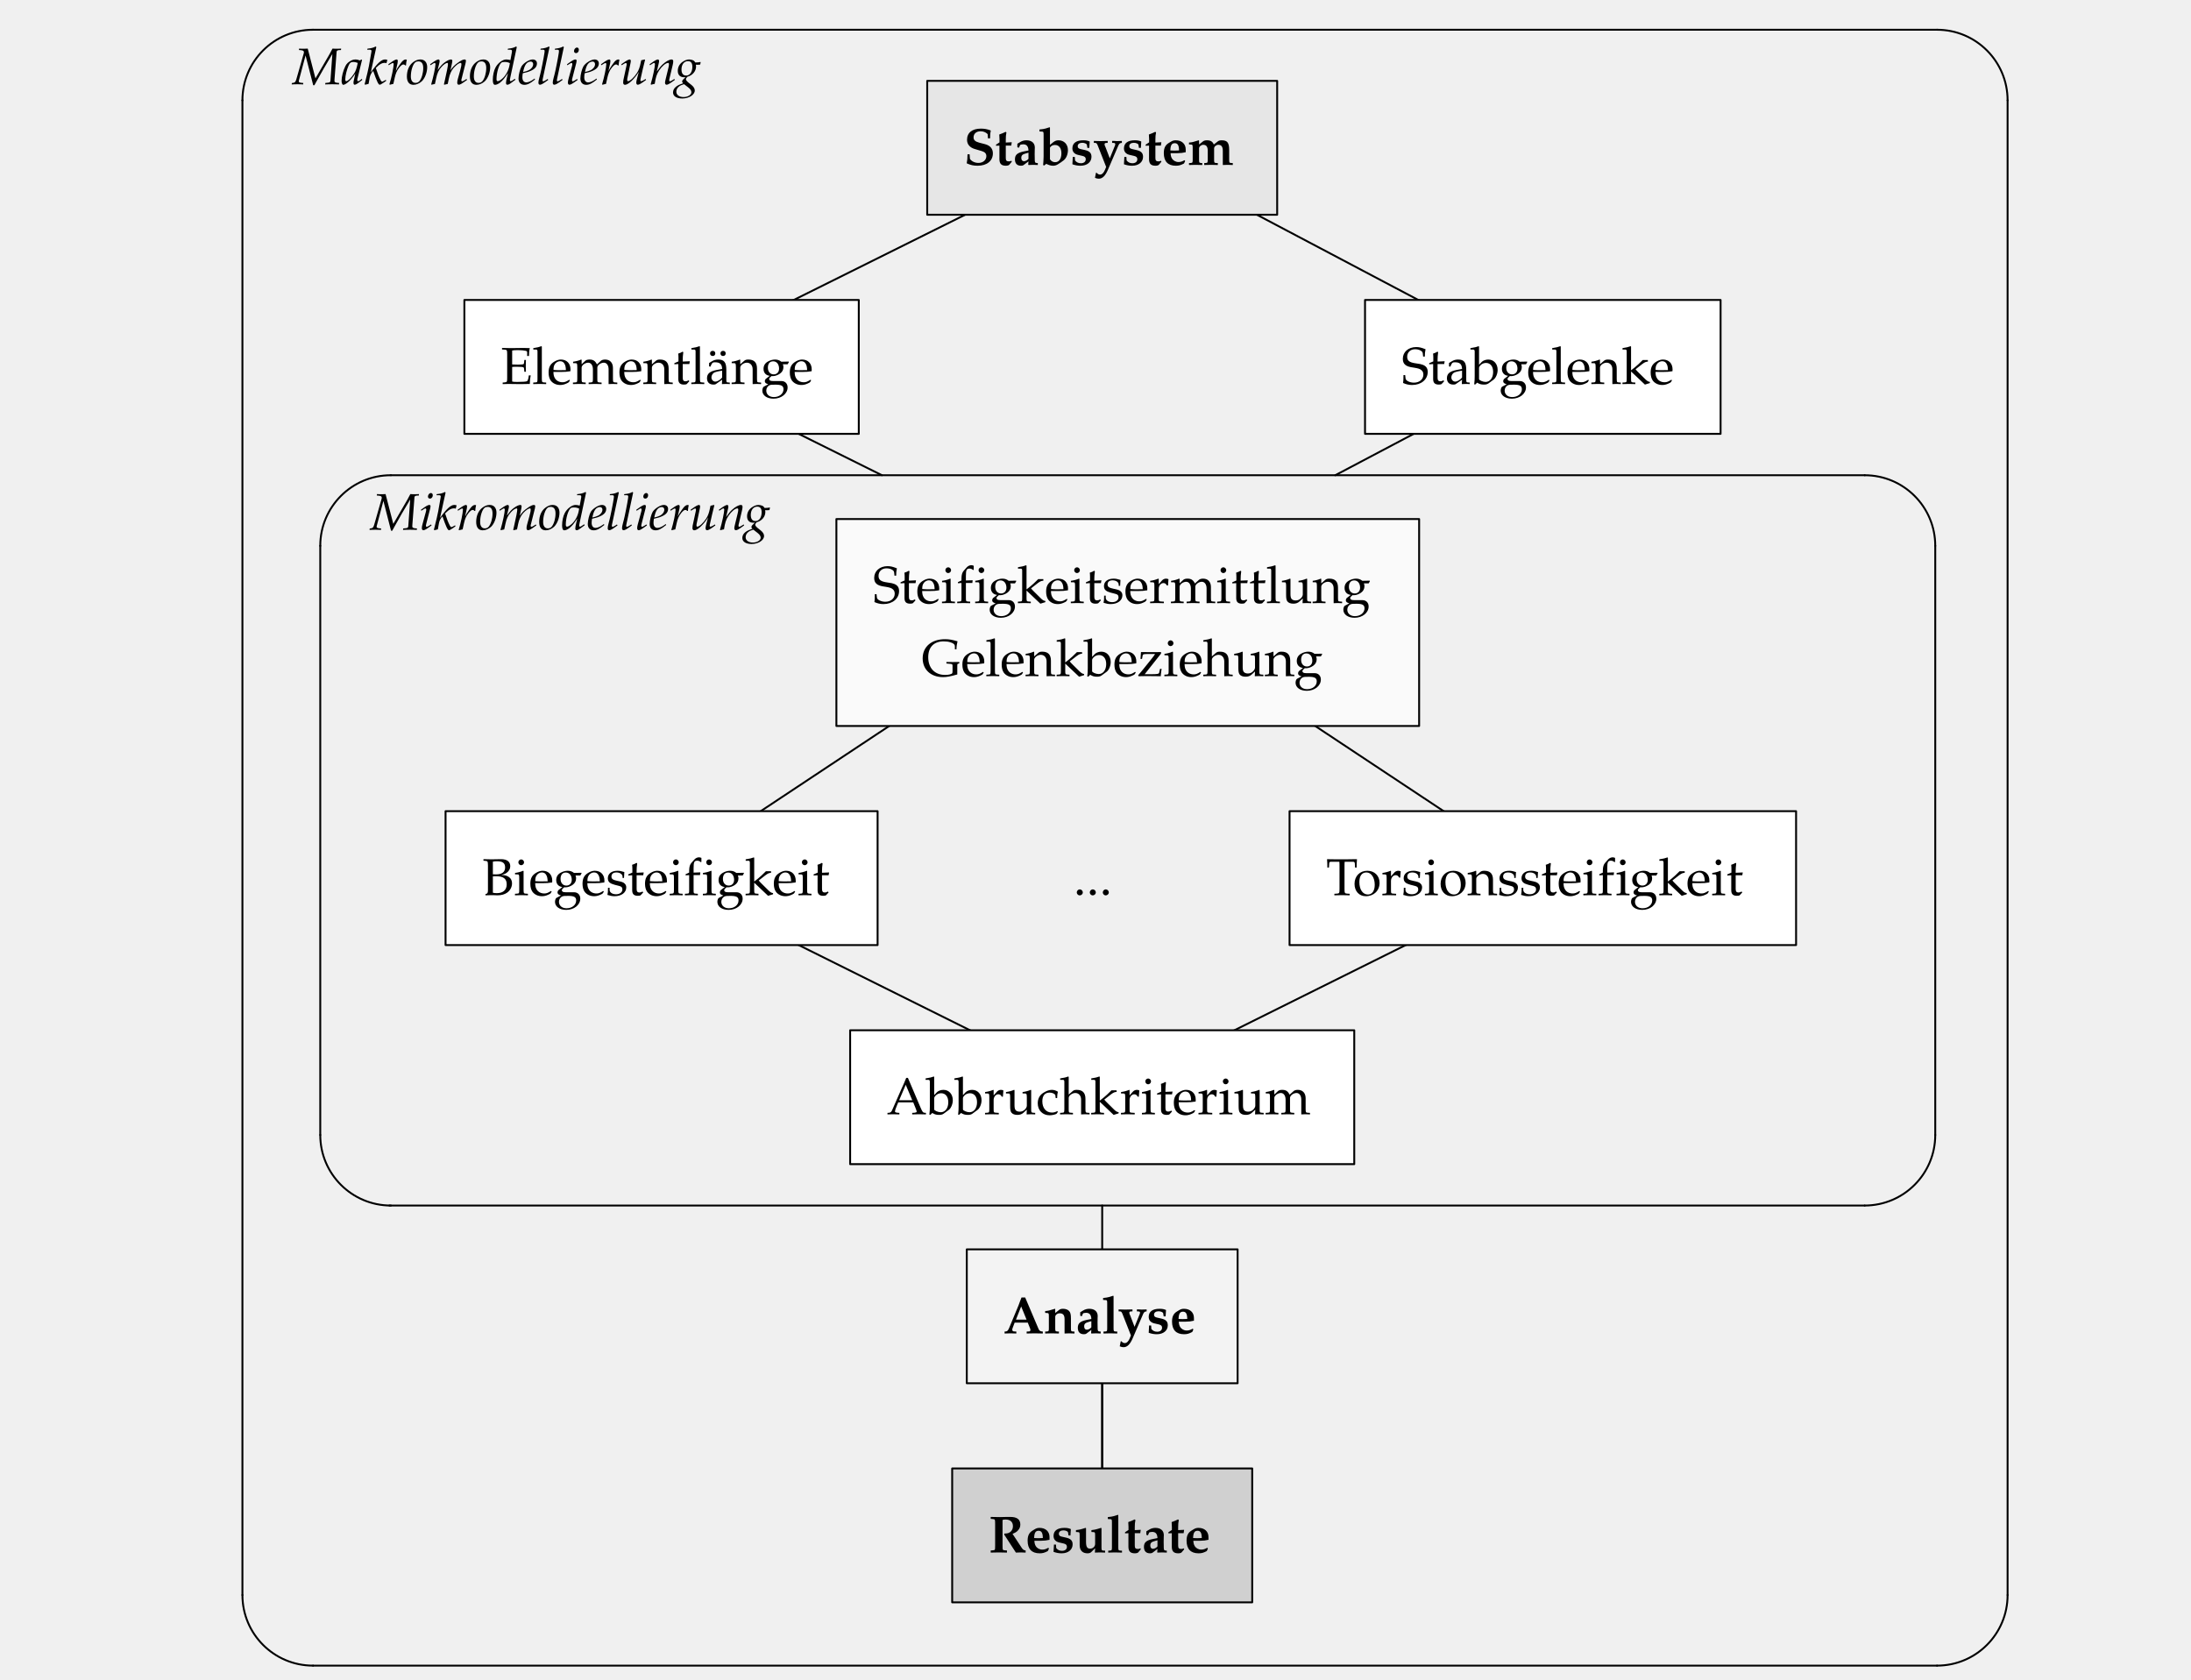
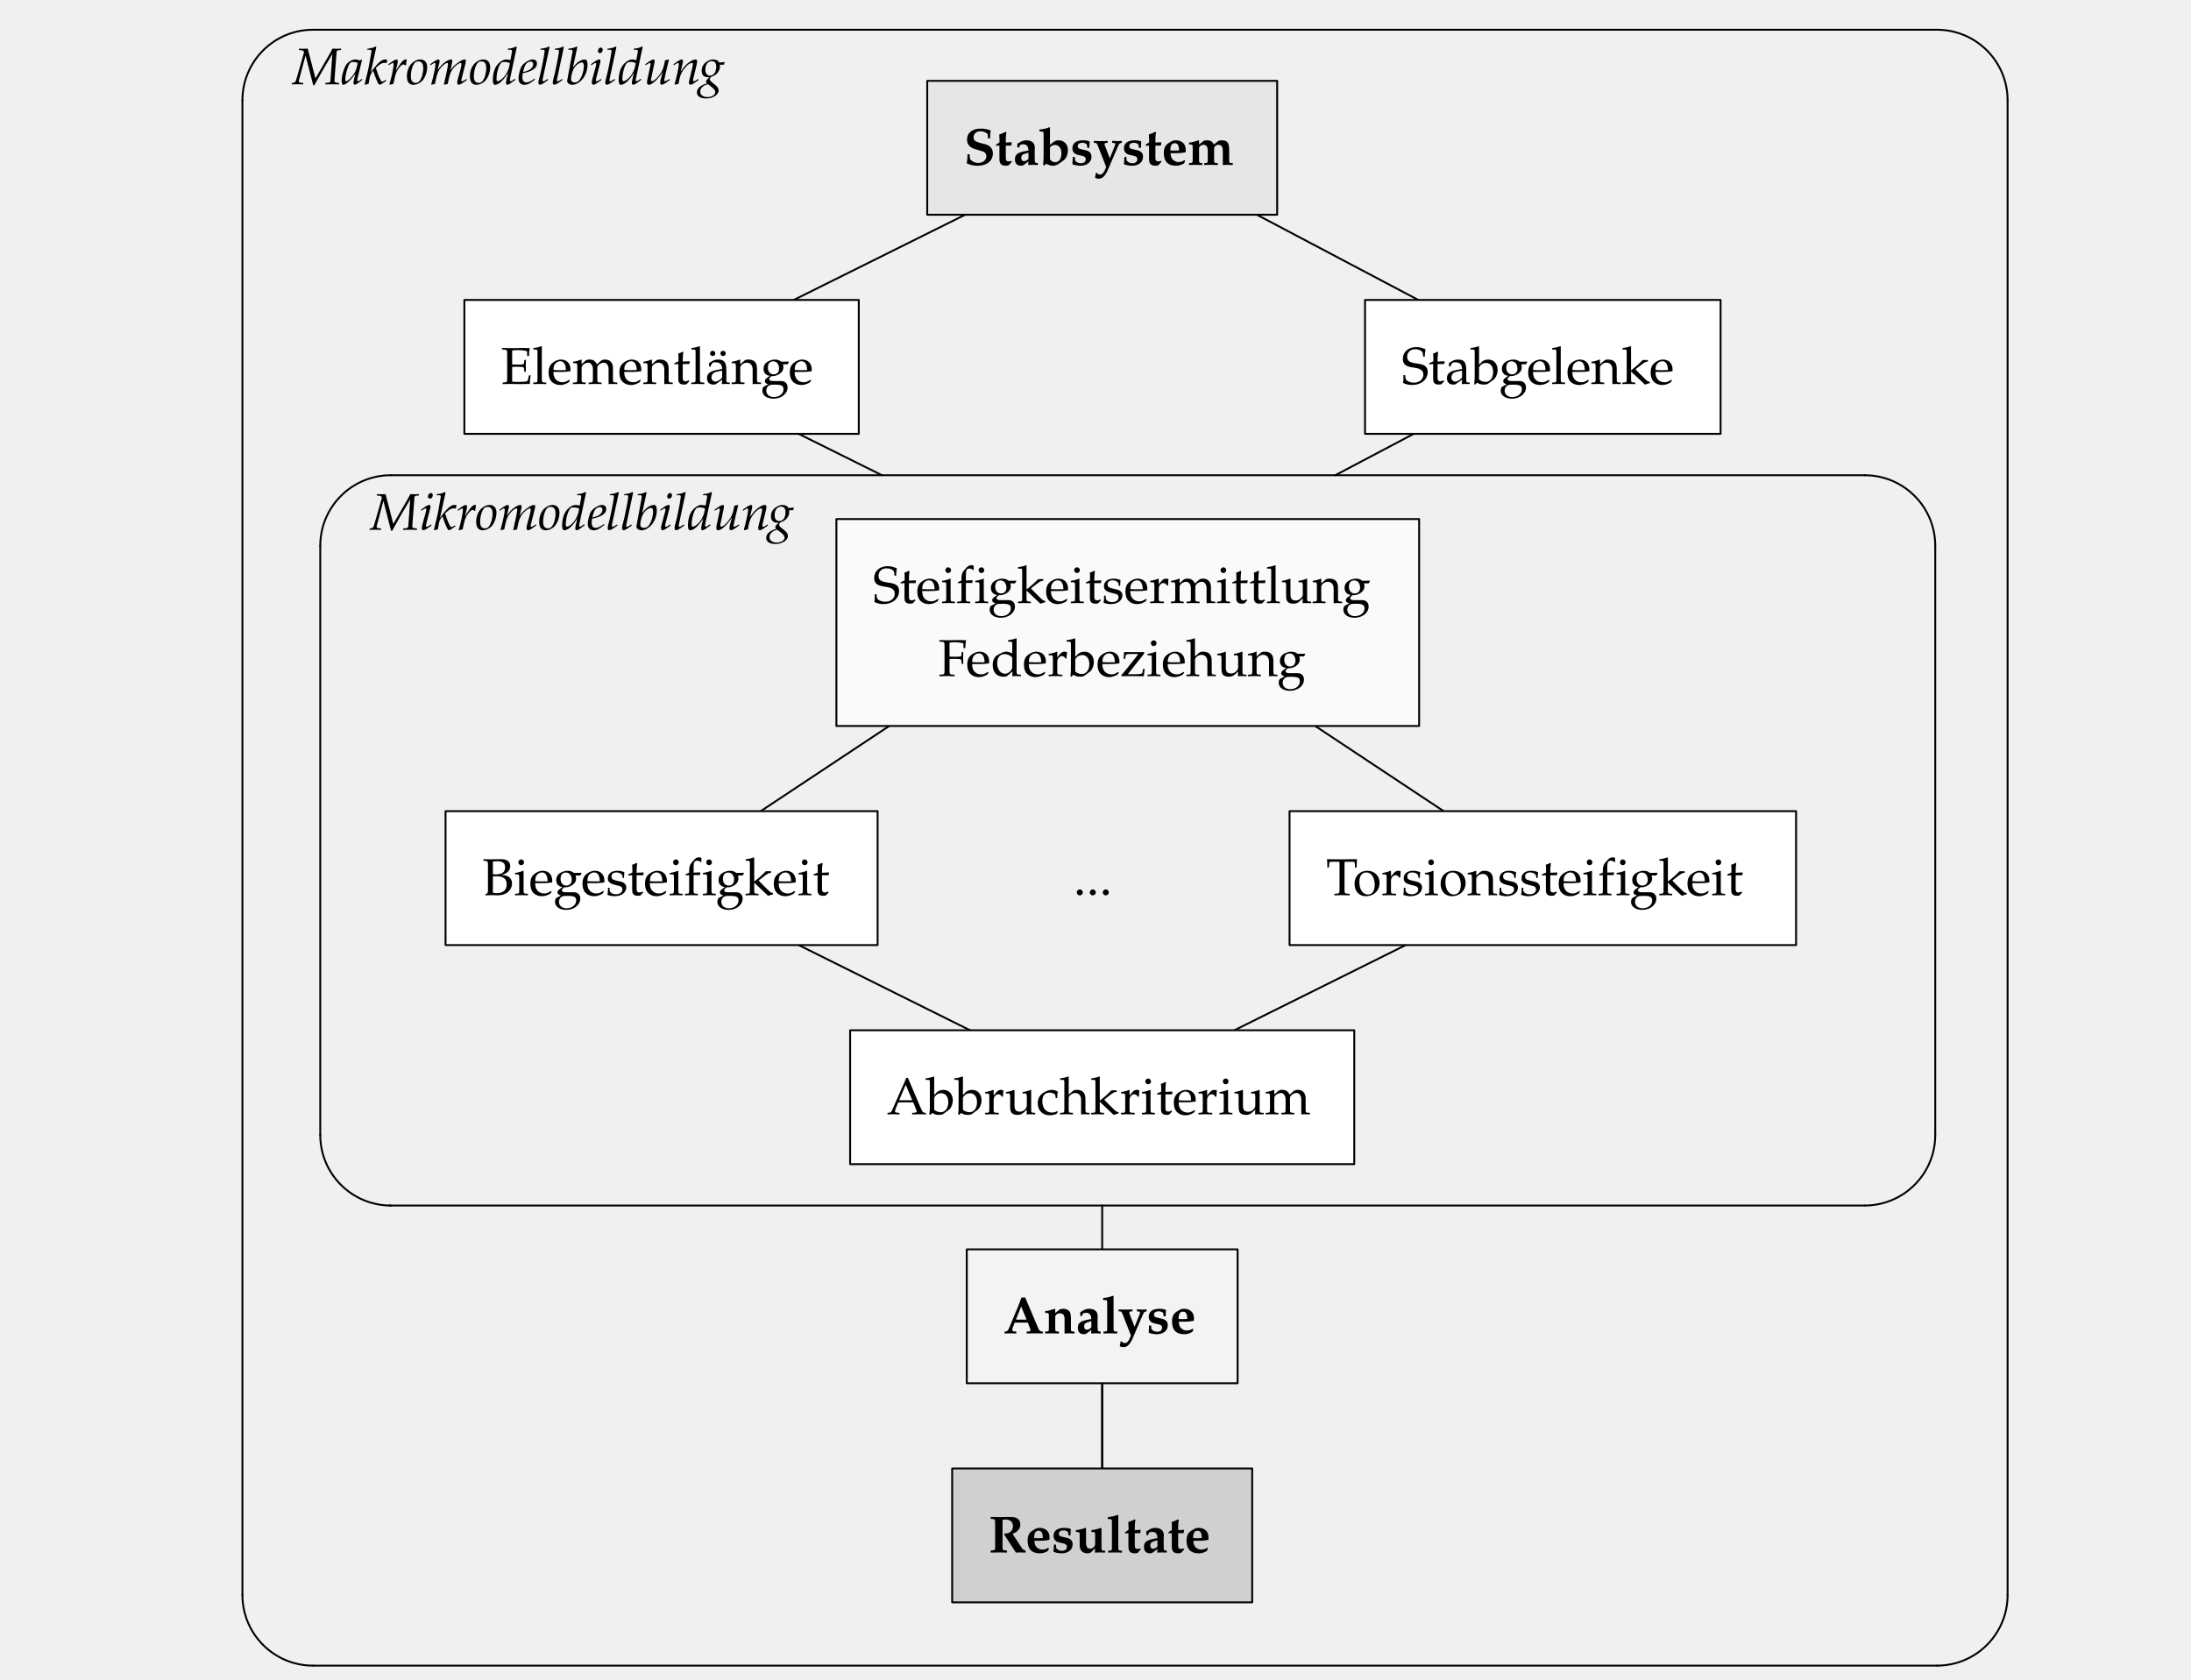
<svg xmlns="http://www.w3.org/2000/svg" version="1.1" id="svg1" width="566.929" height="434.645" viewBox="0 0 566.929 434.645">
  <defs id="defs1">
    <clipPath clipPathUnits="userSpaceOnUse" id="clipPath31">
      <path d="M -0.004,-0.003 V 325.988 H 425.201 V -0.003 H -0.004" transform="matrix(1,0,0,-1,-97.2063,251.4721)" clip-rule="evenodd" id="path31" />
    </clipPath>
    <clipPath clipPathUnits="userSpaceOnUse" id="clipPath34">
      <path d="M -0.004,-0.003 V 325.988 H 425.201 V -0.003 H -0.004" transform="matrix(1,0,0,-1,-93.55494,152.2595)" clip-rule="evenodd" id="path34" />
    </clipPath>
    <clipPath clipPathUnits="userSpaceOnUse" id="clipPath37">
      <path d="M -0.004,-0.003 V 325.988 H 425.201 V -0.003 H -0.004" transform="matrix(1,0,0,-1,-257.3437,152.2595)" clip-rule="evenodd" id="path37" />
    </clipPath>
    <clipPath clipPathUnits="userSpaceOnUse" id="clipPath39">
      <path d="M -0.004,-0.003 V 325.988 H 425.201 V -0.003 H -0.004" transform="matrix(1,0,0,-1,-208.2926,152.2595)" clip-rule="evenodd" id="path39" />
    </clipPath>
    <clipPath clipPathUnits="userSpaceOnUse" id="clipPath41">
-       <path d="M -0.004,-0.003 V 325.988 H 425.201 V -0.003 H -0.004" transform="matrix(1,0,0,-1,-169.4006,208.9524)" clip-rule="evenodd" id="path41" />
+       <path d="M -0.004,-0.003 V 325.988 H 425.201 V -0.003 H -0.004" transform="matrix(1,0,0,-1,-172.0693,109.7398)" clip-rule="evenodd" id="path41" />
    </clipPath>
-     <clipPath clipPathUnits="userSpaceOnUse" id="clipPath42">
-       <path d="M -0.004,-0.003 V 325.988 H 425.201 V -0.003 H -0.004" transform="matrix(1,0,0,-1,-178.8393,194.7791)" clip-rule="evenodd" id="path42" />
+     <clipPath clipPathUnits="userSpaceOnUse" id="clipPath44">
+       <path d="M -0.004,-0.003 V 325.988 H 425.201 V -0.003 H -0.004" transform="matrix(1,0,0,-1,-187.0279,293.9918)" clip-rule="evenodd" id="path44" />
    </clipPath>
-     <clipPath clipPathUnits="userSpaceOnUse" id="clipPath45">
-       <path d="M -0.004,-0.003 V 325.988 H 425.201 V -0.003 H -0.004" transform="matrix(1,0,0,-1,-172.0693,109.7398)" clip-rule="evenodd" id="path45" />
-     </clipPath>
-     <clipPath clipPathUnits="userSpaceOnUse" id="clipPath48">
-       <path d="M -0.004,-0.003 V 325.988 H 425.201 V -0.003 H -0.004" transform="matrix(1,0,0,-1,-187.0279,293.9918)" clip-rule="evenodd" id="path48" />
+     <clipPath clipPathUnits="userSpaceOnUse" id="clipPath47">
+       <path d="M -0.004,-0.003 V 325.988 H 425.201 V -0.003 H -0.004" transform="matrix(1,0,0,-1,-271.9919,251.4721)" clip-rule="evenodd" id="path47" />
    </clipPath>
    <clipPath clipPathUnits="userSpaceOnUse" id="clipPath50">
-       <path d="M -0.004,-0.003 V 325.988 H 425.201 V -0.003 H -0.004" transform="matrix(1,0,0,-1,-56.79672,309.6323)" clip-rule="evenodd" id="path50" />
-     </clipPath>
-     <clipPath clipPathUnits="userSpaceOnUse" id="clipPath51">
-       <path d="M -0.004,-0.003 V 325.988 H 425.201 V -0.003 H -0.004" transform="matrix(1,0,0,-1,-71.90323,223.1756)" clip-rule="evenodd" id="path51" />
+       <path d="M -0.004,-0.003 V 325.988 H 425.201 V -0.003 H -0.004" transform="matrix(1,0,0,-1,-194.705,67.22009)" clip-rule="evenodd" id="path50" />
    </clipPath>
    <clipPath clipPathUnits="userSpaceOnUse" id="clipPath53">
-       <path d="M -0.004,-0.003 V 325.988 H 425.201 V -0.003 H -0.004" transform="matrix(1,0,0,-1,-271.9919,251.4721)" clip-rule="evenodd" id="path53" />
+       <path d="M -0.004,-0.003 V 325.988 H 425.201 V -0.003 H -0.004" transform="matrix(1,0,0,-1,-191.8704,24.7004)" clip-rule="evenodd" id="path53" />
+     </clipPath>
+     <clipPath clipPathUnits="userSpaceOnUse" id="clipPath55">
+       <path d="M -0.004,-0.003 V 325.988 H 425.201 V -0.003 H -0.004" transform="matrix(1,0,0,-1,-56.79672,309.6323)" clip-rule="evenodd" id="path55" />
    </clipPath>
    <clipPath clipPathUnits="userSpaceOnUse" id="clipPath56">
-       <path d="M -0.004,-0.003 V 325.988 H 425.201 V -0.003 H -0.004" transform="matrix(1,0,0,-1,-194.705,67.22009)" clip-rule="evenodd" id="path56" />
+       <path d="M -0.004,-0.003 V 325.988 H 425.201 V -0.003 H -0.004" transform="matrix(1,0,0,-1,-71.90323,223.1756)" clip-rule="evenodd" id="path56" />
+     </clipPath>
+     <clipPath clipPathUnits="userSpaceOnUse" id="clipPath58">
+       <path d="M -0.004,-0.003 V 325.988 H 425.201 V -0.003 H -0.004" transform="matrix(1,0,0,-1,-169.4006,208.9524)" clip-rule="evenodd" id="path58" />
    </clipPath>
    <clipPath clipPathUnits="userSpaceOnUse" id="clipPath59">
-       <path d="M -0.004,-0.003 V 325.988 H 425.201 V -0.003 H -0.004" transform="matrix(1,0,0,-1,-191.8704,24.7004)" clip-rule="evenodd" id="path59" />
+       <path d="M -0.004,-0.003 V 325.988 H 425.201 V -0.003 H -0.004" transform="matrix(1,0,0,-1,-182.0836,194.7791)" clip-rule="evenodd" id="path59" />
    </clipPath>
  </defs>
  <g id="g1">
    <path id="path1" d="m 213.898,297.535 -85.508,-42.52 m 5.33,2.65 0.381,0.189 m -5.711,-2.84 v 0 l 5.709,1.889 -0.757,1.523 -4.952,-3.412" style="fill:none;stroke:#000000;stroke-width:0.368;stroke-linecap:round;stroke-linejoin:round;stroke-miterlimit:10;stroke-dasharray:none;stroke-opacity:1" transform="matrix(1.333333,0,0,-1.333333,0,434.6453)" />
    <path id="path2" d="m 133.341,258.427 -4.952,-3.412 5.709,1.889 z" style="fill:#000000;fill-opacity:1;fill-rule:nonzero;stroke:none" transform="matrix(1.333333,0,0,-1.333333,0,434.6453)" />
    <path id="path3" d="m 213.898,212.496 -85.508,-56.693 m 4.961,3.289 0.354,0.235 m -5.316,-3.524 v 0 l 5.431,2.581 -0.94,1.418 -4.491,-3.998" style="fill:none;stroke:#000000;stroke-width:0.368;stroke-linecap:round;stroke-linejoin:round;stroke-miterlimit:10;stroke-dasharray:none;stroke-opacity:1" transform="matrix(1.333333,0,0,-1.333333,0,434.6453)" />
    <path id="path4" d="m 132.881,159.801 -4.491,-3.998 5.431,2.581 z" style="fill:#000000;fill-opacity:1;fill-rule:nonzero;stroke:none" transform="matrix(1.333333,0,0,-1.333333,0,434.6453)" />
    <path id="path5" d="m 213.898,212.496 85.508,-56.693 m -4.961,3.289 -0.354,0.235 m 5.316,-3.524 v 0 l -4.491,3.998 -0.94,-1.418 5.431,-2.581" style="fill:none;stroke:#000000;stroke-width:0.368;stroke-linecap:round;stroke-linejoin:round;stroke-miterlimit:10;stroke-dasharray:none;stroke-opacity:1" transform="matrix(1.333333,0,0,-1.333333,0,434.6453)" />
    <path id="path6" d="m 293.975,158.383 5.431,-2.581 -4.491,3.998 z" style="fill:#000000;fill-opacity:1;fill-rule:nonzero;stroke:none" transform="matrix(1.333333,0,0,-1.333333,0,434.6453)" />
    <path id="path7" d="m 213.898,113.283 -85.508,42.52 m 5.33,-2.65 0.381,-0.189 m -5.711,2.84 v 0 l 4.952,-3.412 0.757,1.523 -5.709,1.889" style="fill:none;stroke:#000000;stroke-width:0.368;stroke-linecap:round;stroke-linejoin:round;stroke-miterlimit:10;stroke-dasharray:none;stroke-opacity:1" transform="matrix(1.333333,0,0,-1.333333,0,434.6453)" />
    <path id="path8" d="m 134.099,153.914 -5.709,1.889 4.952,-3.412 z" style="fill:#000000;fill-opacity:1;fill-rule:nonzero;stroke:none" transform="matrix(1.333333,0,0,-1.333333,0,434.6453)" />
    <path id="path9" d="m 213.898,113.283 85.508,42.52 m -5.33,-2.65 -0.381,-0.189 m 5.711,2.84 v 0 l -5.709,-1.889 0.757,-1.523 4.952,3.412" style="fill:none;stroke:#000000;stroke-width:0.368;stroke-linecap:round;stroke-linejoin:round;stroke-miterlimit:10;stroke-dasharray:none;stroke-opacity:1" transform="matrix(1.333333,0,0,-1.333333,0,434.6453)" />
    <path id="path10" d="m 294.454,152.391 4.952,3.412 -5.709,-1.889 z" style="fill:#000000;fill-opacity:1;fill-rule:nonzero;stroke:none" transform="matrix(1.333333,0,0,-1.333333,0,434.6453)" />
    <path id="path11" d="M 375.565,220.055 V 105.723 M 361.865,92.023 H 75.566 M 62.152,220.055 V 105.723 M 361.865,233.756 H 75.852 m 300.052,86.457 H 60.746 M 389.604,306.512 V 16.432 M 47.046,306.512 V 16.432 M 60.746,2.732 h 315.158 m -157.045,294.803 80.547,-42.52 m -5.264,2.779 -0.376,0.198 m 5.64,-2.977 v 0 l -4.867,3.531 -0.794,-1.504 5.661,-2.027" style="fill:none;stroke:#000000;stroke-width:0.368;stroke-linecap:round;stroke-linejoin:round;stroke-miterlimit:10;stroke-dasharray:none;stroke-opacity:1" transform="matrix(1.333333,0,0,-1.333333,0,434.6453)" />
    <path id="path12" d="m 293.745,257.042 5.661,-2.027 -4.867,3.531 z" style="fill:#000000;fill-opacity:1;fill-rule:nonzero;stroke:none" transform="matrix(1.333333,0,0,-1.333333,0,434.6453)" />
    <path id="path13" d="M 213.898,70.763 V 28.244 m 0,5.953 v 0.425 m 0,-6.378 v 0 l 0.85,5.953 h -1.701 l 0.85,-5.953" style="fill:none;stroke:#000000;stroke-width:0.368;stroke-linecap:round;stroke-linejoin:round;stroke-miterlimit:10;stroke-dasharray:none;stroke-opacity:1" transform="matrix(1.333333,0,0,-1.333333,0,434.6453)" />
    <path id="path14" d="m 213.048,34.196 0.85,-5.953 0.85,5.953 z" style="fill:#000000;fill-opacity:1;fill-rule:nonzero;stroke:none" transform="matrix(1.333333,0,0,-1.333333,0,434.6453)" />
    <path id="path15" d="M 213.898,71.614 V 28.244" style="fill:none;stroke:#000000;stroke-width:0.368;stroke-linecap:round;stroke-linejoin:round;stroke-miterlimit:10;stroke-dasharray:none;stroke-opacity:1" transform="matrix(1.333333,0,0,-1.333333,0,434.6453)" />
    <path id="path16" d="m 361.865,92.023 c 7.566,0 13.7,6.134 13.7,13.7" style="fill:none;stroke:#000000;stroke-width:0.368;stroke-linecap:round;stroke-linejoin:round;stroke-miterlimit:10;stroke-dasharray:none;stroke-opacity:1" transform="matrix(1.333333,0,0,-1.333333,0,434.6453)" />
    <path id="path17" d="m 375.565,220.055 c 0,7.566 -6.134,13.7 -13.7,13.7" style="fill:none;stroke:#000000;stroke-width:0.368;stroke-linecap:round;stroke-linejoin:round;stroke-miterlimit:10;stroke-dasharray:none;stroke-opacity:1" transform="matrix(1.333333,0,0,-1.333333,0,434.6453)" />
    <path id="path18" d="m 62.152,105.723 c 0,-7.566 6.134,-13.7 13.7,-13.7" style="fill:none;stroke:#000000;stroke-width:0.368;stroke-linecap:round;stroke-linejoin:round;stroke-miterlimit:10;stroke-dasharray:none;stroke-opacity:1" transform="matrix(1.333333,0,0,-1.333333,0,434.6453)" />
    <path id="path19" d="m 75.852,233.756 c -7.566,0 -13.7,-6.134 -13.7,-13.7" style="fill:none;stroke:#000000;stroke-width:0.368;stroke-linecap:round;stroke-linejoin:round;stroke-miterlimit:10;stroke-dasharray:none;stroke-opacity:1" transform="matrix(1.333333,0,0,-1.333333,0,434.6453)" />
    <path id="path20" d="m 389.604,306.512 c 0,7.566 -6.134,13.7 -13.7,13.7" style="fill:none;stroke:#000000;stroke-width:0.368;stroke-linecap:round;stroke-linejoin:round;stroke-miterlimit:10;stroke-dasharray:none;stroke-opacity:1" transform="matrix(1.333333,0,0,-1.333333,0,434.6453)" />
    <path id="path21" d="m 60.746,320.212 c -7.566,0 -13.7,-6.134 -13.7,-13.7" style="fill:none;stroke:#000000;stroke-width:0.368;stroke-linecap:round;stroke-linejoin:round;stroke-miterlimit:10;stroke-dasharray:none;stroke-opacity:1" transform="matrix(1.333333,0,0,-1.333333,0,434.6453)" />
    <path id="path22" d="m 375.904,2.732 c 7.566,0 13.7,6.134 13.7,13.7" style="fill:none;stroke:#000000;stroke-width:0.368;stroke-linecap:round;stroke-linejoin:round;stroke-miterlimit:10;stroke-dasharray:none;stroke-opacity:1" transform="matrix(1.333333,0,0,-1.333333,0,434.6453)" />
    <path id="path23" d="m 47.046,16.432 c 0,-7.566 6.134,-13.7 13.7,-13.7" style="fill:none;stroke:#000000;stroke-width:0.368;stroke-linecap:round;stroke-linejoin:round;stroke-miterlimit:10;stroke-dasharray:none;stroke-opacity:1" transform="matrix(1.333333,0,0,-1.333333,0,434.6453)" />
    <path id="path24" d="m 213.898,113.283 v 0 m 45.234,120.472 40.274,21.26 m -5.264,-2.779 -0.376,-0.199 m 5.64,2.977 v 0 l -5.661,-2.027 0.794,-1.504 4.867,3.531" style="fill:none;stroke:#000000;stroke-width:0.368;stroke-linecap:round;stroke-linejoin:round;stroke-miterlimit:10;stroke-dasharray:none;stroke-opacity:1" transform="matrix(1.333333,0,0,-1.333333,0,434.6453)" />
    <path id="path25" d="m 294.539,251.484 4.867,3.531 -5.661,-2.027 z" style="fill:#000000;fill-opacity:1;fill-rule:nonzero;stroke:none" transform="matrix(1.333333,0,0,-1.333333,0,434.6453)" />
    <path id="path26" d="m 171.144,233.756 -42.754,21.26 m 5.33,-2.65 0.381,-0.189 m -5.711,2.84 v 0 l 4.952,-3.412 0.757,1.523 -5.709,1.889" style="fill:none;stroke:#000000;stroke-width:0.368;stroke-linecap:round;stroke-linejoin:round;stroke-miterlimit:10;stroke-dasharray:none;stroke-opacity:1" transform="matrix(1.333333,0,0,-1.333333,0,434.6453)" />
    <path id="path27" d="m 134.099,253.126 -5.709,1.889 4.952,-3.412 z" style="fill:#000000;fill-opacity:1;fill-rule:nonzero;stroke:none" transform="matrix(1.333333,0,0,-1.333333,0,434.6453)" />
    <path id="path28" d="M 213.898,92.023 V 70.763 m 0,5.953 v 0.425 m 0,-6.378 v 0 l 0.85,5.953 h -1.701 l 0.85,-5.953" style="fill:none;stroke:#000000;stroke-width:0.368;stroke-linecap:round;stroke-linejoin:round;stroke-miterlimit:10;stroke-dasharray:none;stroke-opacity:1" transform="matrix(1.333333,0,0,-1.333333,0,434.6453)" />
    <path id="path29" d="m 213.048,76.716 0.85,-5.953 0.85,5.953 z" style="fill:#000000;fill-opacity:1;fill-rule:nonzero;stroke:none" transform="matrix(1.333333,0,0,-1.333333,0,434.6453)" />
    <path id="path30" d="m 90.12,241.787 h 76.54 v 25.984 H 90.12 Z" style="fill:#ffffff;fill-opacity:1;fill-rule:nonzero;stroke:none" transform="matrix(1.333333,0,0,-1.333333,0,434.6453)" />
    <text id="text30" xml:space="preserve" transform="matrix(1.333333,0,0,1.333333,129.6084,99.34925)" clip-path="url(#clipPath31)">
      <tspan style="font-variant:normal;font-weight:normal;font-stretch:normal;font-size:10.092px;font-family:'Palatino Linotype';writing-mode:lr-tb;fill:#000000;fill-opacity:1;fill-rule:nonzero;stroke:none" x="0 6.166 9.103 13.937 22.847 27.681 33.555 36.844 39.781 44.827 50.7 56.311" y="0" id="tspan30">Elementlänge</tspan>
    </text>
    <path id="path32" d="m 90.12,241.787 h 76.54 v 25.984 H 90.12 v -25.984" style="fill:none;stroke:#000000;stroke-width:0.368;stroke-linecap:round;stroke-linejoin:round;stroke-miterlimit:10;stroke-dasharray:none;stroke-opacity:1" transform="matrix(1.333333,0,0,-1.333333,0,434.6453)" />
    <path id="path33" d="m 86.468,142.574 h 83.843 v 25.984 h -83.843 z" style="fill:#ffffff;fill-opacity:1;fill-rule:nonzero;stroke:none" transform="matrix(1.333333,0,0,-1.333333,0,434.6453)" />
    <text id="text33" xml:space="preserve" transform="matrix(1.333333,0,0,1.333333,124.7399,231.6327)" clip-path="url(#clipPath34)">
      <tspan style="font-variant:normal;font-weight:normal;font-stretch:normal;font-size:10.092px;font-family:'Palatino Linotype';writing-mode:lr-tb;fill:#000000;fill-opacity:1;fill-rule:nonzero;stroke:none" x="0 6.166 9.103 13.937 19.547 24.381 28.66 31.95 36.784 39.721 43.081 46.018 51.629 57.24 62.073 65.01" y="0" id="tspan33">Biegesteifigkeit</tspan>
    </text>
    <path id="path35" d="m 86.468,142.574 h 83.843 v 25.984 h -83.843 v -25.984" style="fill:none;stroke:#000000;stroke-width:0.368;stroke-linecap:round;stroke-linejoin:round;stroke-miterlimit:10;stroke-dasharray:none;stroke-opacity:1" transform="matrix(1.333333,0,0,-1.333333,0,434.6453)" />
    <path id="path36" d="m 250.257,142.574 h 98.298 v 25.984 h -98.298 z" style="fill:#ffffff;fill-opacity:1;fill-rule:nonzero;stroke:none" transform="matrix(1.333333,0,0,-1.333333,0,434.6453)" />
    <text id="text36" xml:space="preserve" transform="matrix(1.333333,0,0,1.333333,343.1249,231.6327)" clip-path="url(#clipPath37)">
      <tspan style="font-variant:normal;font-weight:normal;font-stretch:normal;font-size:10.092px;font-family:'Palatino Linotype';writing-mode:lr-tb;fill:#000000;fill-opacity:1;fill-rule:nonzero;stroke:none" x="0 6.186 11.696 15.682 19.961 22.898 28.408 34.281 38.56 42.839 46.129 50.963 53.899 57.26 60.196 65.807 71.418 76.252 79.189" y="0" id="tspan36">Torsionssteifigkeit</tspan>
    </text>
    <path id="path38" d="m 250.257,142.574 h 98.298 v 25.984 h -98.298 v -25.984" style="fill:none;stroke:#000000;stroke-width:0.368;stroke-linecap:round;stroke-linejoin:round;stroke-miterlimit:10;stroke-dasharray:none;stroke-opacity:1" transform="matrix(1.333333,0,0,-1.333333,0,434.6453)" />
    <text id="text38" xml:space="preserve" transform="matrix(1.333333,0,0,1.333333,277.7235,231.6327)" clip-path="url(#clipPath39)">
      <tspan style="font-variant:normal;font-weight:normal;font-stretch:normal;font-size:10.092px;font-family:'Palatino Linotype';writing-mode:lr-tb;fill:#000000;fill-opacity:1;fill-rule:nonzero;stroke:none" x="0 2.523 5.046" y="0" id="tspan38">...</tspan>
    </text>
-     <path id="path40" d="m 162.314,185.094 h 113.089 v 40.157 h -113.089 z" style="fill:#fafafa;fill-opacity:1;fill-rule:nonzero;stroke:none" transform="matrix(1.333333,0,0,-1.333333,0,434.6453)" />
-     <text id="text40" xml:space="preserve" transform="matrix(1.333333,0,0,1.333333,225.8674,156.0422)" clip-path="url(#clipPath41)">
-       <tspan style="font-variant:normal;font-weight:normal;font-stretch:normal;font-size:10.092px;font-family:'Palatino Linotype';writing-mode:lr-tb;fill:#000000;fill-opacity:1;fill-rule:nonzero;stroke:none" x="0 5.298 8.588 13.422 16.358 19.719 22.656 28.267 33.878 38.711 41.648 44.938 49.217 54.051 58.037 66.948 69.884 73.174 76.464 79.401 85.486 91.359 96.97" y="0" id="tspan40">Steifigkeitsermittlung </tspan>
+     <path id="path40" d="m 164.983,100.055 h 97.83 v 25.984 h -97.83 z" style="fill:#ffffff;fill-opacity:1;fill-rule:nonzero;stroke:none" transform="matrix(1.333333,0,0,-1.333333,0,434.6453)" />
+     <text id="text40" xml:space="preserve" transform="matrix(1.333333,0,0,1.333333,229.4258,288.3256)" clip-path="url(#clipPath41)">
+       <tspan style="font-variant:normal;font-weight:normal;font-stretch:normal;font-size:10.092px;font-family:'Palatino Linotype';writing-mode:lr-tb;fill:#000000;fill-opacity:1;fill-rule:nonzero;stroke:none" x="0 7.851 13.432 19.013 22.999 29.084 33.565 39.438 45.049 49.035 51.972 55.262 60.096 64.082 67.018 73.104" y="0" id="tspan40">Abbruchkriterium</tspan>
    </text>
-     <text id="text41" xml:space="preserve" transform="matrix(1.333333,0,0,1.333333,238.4524,174.9398)" clip-path="url(#clipPath42)">
-       <tspan style="font-variant:normal;font-weight:normal;font-stretch:normal;font-size:10.092px;font-family:'Palatino Linotype';writing-mode:lr-tb;fill:#000000;fill-opacity:1;fill-rule:nonzero;stroke:none" x="0 7.7 12.534 15.47 20.304 26.178 31.789 37.369 42.203 47.249 50.186 55.019 60.893 66.978 72.851" y="0" id="tspan41">Gelenkbeziehung</tspan>
+     <path id="path42" d="m 164.983,100.055 h 97.83 v 25.984 h -97.83 v -25.984" style="fill:none;stroke:#000000;stroke-width:0.368;stroke-linecap:round;stroke-linejoin:round;stroke-miterlimit:10;stroke-dasharray:none;stroke-opacity:1" transform="matrix(1.333333,0,0,-1.333333,0,434.6453)" />
+     <path id="path43" d="m 179.941,284.307 h 67.913 v 25.984 h -67.913 z" style="fill:#e6e6e6;fill-opacity:1;fill-rule:nonzero;stroke:none" transform="matrix(1.333333,0,0,-1.333333,0,434.6453)" />
+     <text id="text43" xml:space="preserve" transform="matrix(1.333333,0,0,1.333333,249.3705,42.65635)" clip-path="url(#clipPath44)">
+       <tspan style="font-variant:normal;font-weight:700;font-stretch:normal;font-size:10.12px;font-family:'Palatino Linotype';writing-mode:lr-tb;fill:#000000;fill-opacity:1;fill-rule:nonzero;stroke:none" x="0 6.183 9.553 14.613 20.797 25.29 30.917 35.41 38.78 43.84" y="0" id="tspan43">Stabsystem</tspan>
    </text>
-     <path id="path43" d="m 162.314,185.094 h 113.089 v 40.157 h -113.089 v -40.157" style="fill:none;stroke:#000000;stroke-width:0.368;stroke-linecap:round;stroke-linejoin:round;stroke-miterlimit:10;stroke-dasharray:none;stroke-opacity:1" transform="matrix(1.333333,0,0,-1.333333,0,434.6453)" />
-     <path id="path44" d="m 164.983,100.055 h 97.83 v 25.984 h -97.83 z" style="fill:#ffffff;fill-opacity:1;fill-rule:nonzero;stroke:none" transform="matrix(1.333333,0,0,-1.333333,0,434.6453)" />
-     <text id="text44" xml:space="preserve" transform="matrix(1.333333,0,0,1.333333,229.4258,288.3256)" clip-path="url(#clipPath45)">
-       <tspan style="font-variant:normal;font-weight:normal;font-stretch:normal;font-size:10.092px;font-family:'Palatino Linotype';writing-mode:lr-tb;fill:#000000;fill-opacity:1;fill-rule:nonzero;stroke:none" x="0 7.851 13.432 19.013 22.999 29.084 33.565 39.438 45.049 49.035 51.972 55.262 60.096 64.082 67.018 73.104" y="0" id="tspan44">Abbruchkriterium</tspan>
+     <path id="path45" d="m 179.941,284.307 h 67.913 v 25.984 H 179.941 V 284.307" style="fill:none;stroke:#000000;stroke-width:0.368;stroke-linecap:round;stroke-linejoin:round;stroke-miterlimit:10;stroke-dasharray:none;stroke-opacity:1" transform="matrix(1.333333,0,0,-1.333333,0,434.6453)" />
+     <path id="path46" d="m 264.905,241.787 h 69.001 v 25.984 h -69.001 z" style="fill:#ffffff;fill-opacity:1;fill-rule:nonzero;stroke:none" transform="matrix(1.333333,0,0,-1.333333,0,434.6453)" />
+     <text id="text46" xml:space="preserve" transform="matrix(1.333333,0,0,1.333333,362.6558,99.34925)" clip-path="url(#clipPath47)">
+       <tspan style="font-variant:normal;font-weight:normal;font-stretch:normal;font-size:10.092px;font-family:'Palatino Linotype';writing-mode:lr-tb;fill:#000000;fill-opacity:1;fill-rule:nonzero;stroke:none" x="0 5.298 8.588 13.634 19.214 24.825 29.659 32.596 37.43 43.303 48.914" y="0" id="tspan46">Stabgelenke</tspan>
    </text>
-     <path id="path46" d="m 164.983,100.055 h 97.83 v 25.984 h -97.83 v -25.984" style="fill:none;stroke:#000000;stroke-width:0.368;stroke-linecap:round;stroke-linejoin:round;stroke-miterlimit:10;stroke-dasharray:none;stroke-opacity:1" transform="matrix(1.333333,0,0,-1.333333,0,434.6453)" />
-     <path id="path47" d="m 179.941,284.307 h 67.913 v 25.984 h -67.913 z" style="fill:#e6e6e6;fill-opacity:1;fill-rule:nonzero;stroke:none" transform="matrix(1.333333,0,0,-1.333333,0,434.6453)" />
-     <text id="text47" xml:space="preserve" transform="matrix(1.333333,0,0,1.333333,249.3705,42.65635)" clip-path="url(#clipPath48)">
-       <tspan style="font-variant:normal;font-weight:700;font-stretch:normal;font-size:10.12px;font-family:'Palatino Linotype';writing-mode:lr-tb;fill:#000000;fill-opacity:1;fill-rule:nonzero;stroke:none" x="0 6.183 9.553 14.613 20.797 25.29 30.917 35.41 38.78 43.84" y="0" id="tspan47">Stabsystem</tspan>
+     <path id="path48" d="m 264.905,241.787 h 69.001 v 25.984 h -69.001 v -25.984" style="fill:none;stroke:#000000;stroke-width:0.368;stroke-linecap:round;stroke-linejoin:round;stroke-miterlimit:10;stroke-dasharray:none;stroke-opacity:1" transform="matrix(1.333333,0,0,-1.333333,0,434.6453)" />
+     <path id="path49" d="m 187.618,57.535 h 52.559 V 83.519 h -52.559 z" style="fill:#f3f3f3;fill-opacity:1;fill-rule:nonzero;stroke:none" transform="matrix(1.333333,0,0,-1.333333,0,434.6453)" />
+     <text id="text49" xml:space="preserve" transform="matrix(1.333333,0,0,1.333333,259.6067,345.0186)" clip-path="url(#clipPath50)">
+       <tspan style="font-variant:normal;font-weight:700;font-stretch:normal;font-size:10.12px;font-family:'Palatino Linotype';writing-mode:lr-tb;fill:#000000;fill-opacity:1;fill-rule:nonzero;stroke:none" x="0 7.873 14.057 19.117 22.487 28.114 32.607" y="0" id="tspan49">Analyse</tspan>
    </text>
-     <path id="path49" d="m 179.941,284.307 h 67.913 v 25.984 H 179.941 V 284.307" style="fill:none;stroke:#000000;stroke-width:0.368;stroke-linecap:round;stroke-linejoin:round;stroke-miterlimit:10;stroke-dasharray:none;stroke-opacity:1" transform="matrix(1.333333,0,0,-1.333333,0,434.6453)" />
-     <text id="text49" xml:space="preserve" transform="matrix(1.333333,0,0,1.333333,75.72896,21.80221)" clip-path="url(#clipPath50)">
-       <tspan style="font-style:italic;font-variant:normal;font-weight:normal;font-stretch:normal;font-size:10.007px;font-family:'Palatino Linotype';writing-mode:lr-tb;fill:#000000;fill-opacity:1;fill-rule:nonzero;stroke:none" x="0 9.447 13.89 18.333 22.226 26.669 34.455 38.898 43.901 47.794 50.576 53.358 56.14 60.033 63.926 69.49 75.053" y="0" id="tspan49">Makromodellierung</tspan>
+     <path id="path51" d="m 187.618,57.535 h 52.559 V 83.519 H 187.618 V 57.535" style="fill:none;stroke:#000000;stroke-width:0.368;stroke-linecap:round;stroke-linejoin:round;stroke-miterlimit:10;stroke-dasharray:none;stroke-opacity:1" transform="matrix(1.333333,0,0,-1.333333,0,434.6453)" />
+     <path id="path52" d="m 184.784,15.015 h 58.228 v 25.984 h -58.228 z" style="fill:#d0d0d0;fill-opacity:1;fill-rule:nonzero;stroke:none" transform="matrix(1.333333,0,0,-1.333333,0,434.6453)" />
+     <text id="text52" xml:space="preserve" transform="matrix(1.333333,0,0,1.333333,255.8272,401.7115)" clip-path="url(#clipPath53)">
+       <tspan style="font-variant:normal;font-weight:700;font-stretch:normal;font-size:10.12px;font-family:'Palatino Linotype';writing-mode:lr-tb;fill:#000000;fill-opacity:1;fill-rule:nonzero;stroke:none" x="0 7.226 12.286 16.779 22.962 26.332 29.702 34.763 38.133" y="0" id="tspan52">Resultate</tspan>
    </text>
-     <text id="text50" xml:space="preserve" transform="matrix(1.333333,0,0,1.333333,95.87097,137.0778)" clip-path="url(#clipPath51)">
-       <tspan style="font-style:italic;font-variant:normal;font-weight:normal;font-stretch:normal;font-size:10.007px;font-family:'Palatino Linotype';writing-mode:lr-tb;fill:#000000;fill-opacity:1;fill-rule:nonzero;stroke:none" x="0 9.447 12.229 16.672 20.565 25.008 32.793 37.237 42.24 46.133 48.915 51.697 54.479 58.372 62.264 67.828 73.392" y="0" id="tspan50">Mikromodellierung</tspan>
+     <path id="path54" d="m 184.784,15.015 h 58.228 V 41 H 184.784 V 15.015" style="fill:none;stroke:#000000;stroke-width:0.368;stroke-linecap:round;stroke-linejoin:round;stroke-miterlimit:10;stroke-dasharray:none;stroke-opacity:1" transform="matrix(1.333333,0,0,-1.333333,0,434.6453)" />
+     <text id="text54" xml:space="preserve" transform="matrix(1.333333,0,0,1.333333,75.72896,21.80221)" clip-path="url(#clipPath55)">
+       <tspan style="font-style:italic;font-variant:normal;font-weight:normal;font-stretch:normal;font-size:10.007px;font-family:'Palatino Linotype';writing-mode:lr-tb;fill:#000000;fill-opacity:1;fill-rule:nonzero;stroke:none" x="0 9.447 13.89 18.333 22.226 26.669 34.455 38.898 43.901 47.794 50.576 53.358 57.991 60.773 63.555 68.559 74.123 79.687" y="0" id="tspan54">Makromodellbildung</tspan>
    </text>
-     <path id="path52" d="m 264.905,241.787 h 69.001 v 25.984 h -69.001 z" style="fill:#ffffff;fill-opacity:1;fill-rule:nonzero;stroke:none" transform="matrix(1.333333,0,0,-1.333333,0,434.6453)" />
-     <text id="text52" xml:space="preserve" transform="matrix(1.333333,0,0,1.333333,362.6558,99.34925)" clip-path="url(#clipPath53)">
-       <tspan style="font-variant:normal;font-weight:normal;font-stretch:normal;font-size:10.092px;font-family:'Palatino Linotype';writing-mode:lr-tb;fill:#000000;fill-opacity:1;fill-rule:nonzero;stroke:none" x="0 5.298 8.588 13.634 19.214 24.825 29.659 32.596 37.43 43.303 48.914" y="0" id="tspan52">Stabgelenke</tspan>
+     <text id="text55" xml:space="preserve" transform="matrix(1.333333,0,0,1.333333,95.87097,137.0778)" clip-path="url(#clipPath56)">
+       <tspan style="font-style:italic;font-variant:normal;font-weight:normal;font-stretch:normal;font-size:10.007px;font-family:'Palatino Linotype';writing-mode:lr-tb;fill:#000000;fill-opacity:1;fill-rule:nonzero;stroke:none" x="0 9.447 12.229 16.672 20.565 25.008 32.793 37.237 42.24 46.133 48.915 51.697 56.33 59.112 61.894 66.898 72.462 78.026" y="0" id="tspan55">Mikromodellbildung</tspan>
    </text>
-     <path id="path54" d="m 264.905,241.787 h 69.001 v 25.984 h -69.001 v -25.984" style="fill:none;stroke:#000000;stroke-width:0.368;stroke-linecap:round;stroke-linejoin:round;stroke-miterlimit:10;stroke-dasharray:none;stroke-opacity:1" transform="matrix(1.333333,0,0,-1.333333,0,434.6453)" />
-     <path id="path55" d="m 187.618,57.535 h 52.559 V 83.519 h -52.559 z" style="fill:#f3f3f3;fill-opacity:1;fill-rule:nonzero;stroke:none" transform="matrix(1.333333,0,0,-1.333333,0,434.6453)" />
-     <text id="text55" xml:space="preserve" transform="matrix(1.333333,0,0,1.333333,259.6067,345.0186)" clip-path="url(#clipPath56)">
-       <tspan style="font-variant:normal;font-weight:700;font-stretch:normal;font-size:10.12px;font-family:'Palatino Linotype';writing-mode:lr-tb;fill:#000000;fill-opacity:1;fill-rule:nonzero;stroke:none" x="0 7.873 14.057 19.117 22.487 28.114 32.607" y="0" id="tspan55">Analyse</tspan>
+     <path id="path57" d="m 162.314,185.094 h 113.089 v 40.157 h -113.089 z" style="fill:#fafafa;fill-opacity:1;fill-rule:nonzero;stroke:none" transform="matrix(1.333333,0,0,-1.333333,0,434.6453)" />
+     <text id="text57" xml:space="preserve" transform="matrix(1.333333,0,0,1.333333,225.8674,156.0422)" clip-path="url(#clipPath58)">
+       <tspan style="font-variant:normal;font-weight:normal;font-stretch:normal;font-size:10.092px;font-family:'Palatino Linotype';writing-mode:lr-tb;fill:#000000;fill-opacity:1;fill-rule:nonzero;stroke:none" x="0 5.298 8.588 13.422 16.358 19.719 22.656 28.267 33.878 38.711 41.648 44.938 49.217 54.051 58.037 66.948 69.884 73.174 76.464 79.401 85.486 91.359 96.97" y="0" id="tspan57">Steifigkeitsermittlung </tspan>
    </text>
-     <path id="path57" d="m 187.618,57.535 h 52.559 V 83.519 H 187.618 V 57.535" style="fill:none;stroke:#000000;stroke-width:0.368;stroke-linecap:round;stroke-linejoin:round;stroke-miterlimit:10;stroke-dasharray:none;stroke-opacity:1" transform="matrix(1.333333,0,0,-1.333333,0,434.6453)" />
-     <path id="path58" d="m 184.784,15.015 h 58.228 v 25.984 h -58.228 z" style="fill:#d0d0d0;fill-opacity:1;fill-rule:nonzero;stroke:none" transform="matrix(1.333333,0,0,-1.333333,0,434.6453)" />
-     <text id="text58" xml:space="preserve" transform="matrix(1.333333,0,0,1.333333,255.8272,401.7115)" clip-path="url(#clipPath59)">
-       <tspan style="font-variant:normal;font-weight:700;font-stretch:normal;font-size:10.12px;font-family:'Palatino Linotype';writing-mode:lr-tb;fill:#000000;fill-opacity:1;fill-rule:nonzero;stroke:none" x="0 7.226 12.286 16.779 22.962 26.332 29.702 34.763 38.133" y="0" id="tspan58">Resultate</tspan>
+     <text id="text58" xml:space="preserve" transform="matrix(1.333333,0,0,1.333333,242.7781,174.9398)" clip-path="url(#clipPath59)">
+       <tspan style="font-variant:normal;font-weight:normal;font-stretch:normal;font-size:10.092px;font-family:'Palatino Linotype';writing-mode:lr-tb;fill:#000000;fill-opacity:1;fill-rule:nonzero;stroke:none" x="0 5.611 10.445 16.611 21.445 25.431 31.012 35.845 40.891 43.828 48.662 54.535 60.62 66.494" y="0" id="tspan58">Federbeziehung</tspan>
    </text>
-     <path id="path60" d="m 184.784,15.015 h 58.228 V 41 H 184.784 V 15.015" style="fill:none;stroke:#000000;stroke-width:0.368;stroke-linecap:round;stroke-linejoin:round;stroke-miterlimit:10;stroke-dasharray:none;stroke-opacity:1" transform="matrix(1.333333,0,0,-1.333333,0,434.6453)" />
+     <path id="path60" d="m 162.314,185.094 h 113.089 v 40.157 h -113.089 v -40.157" style="fill:none;stroke:#000000;stroke-width:0.368;stroke-linecap:round;stroke-linejoin:round;stroke-miterlimit:10;stroke-dasharray:none;stroke-opacity:1" transform="matrix(1.333333,0,0,-1.333333,0,434.6453)" />
  </g>
</svg>
